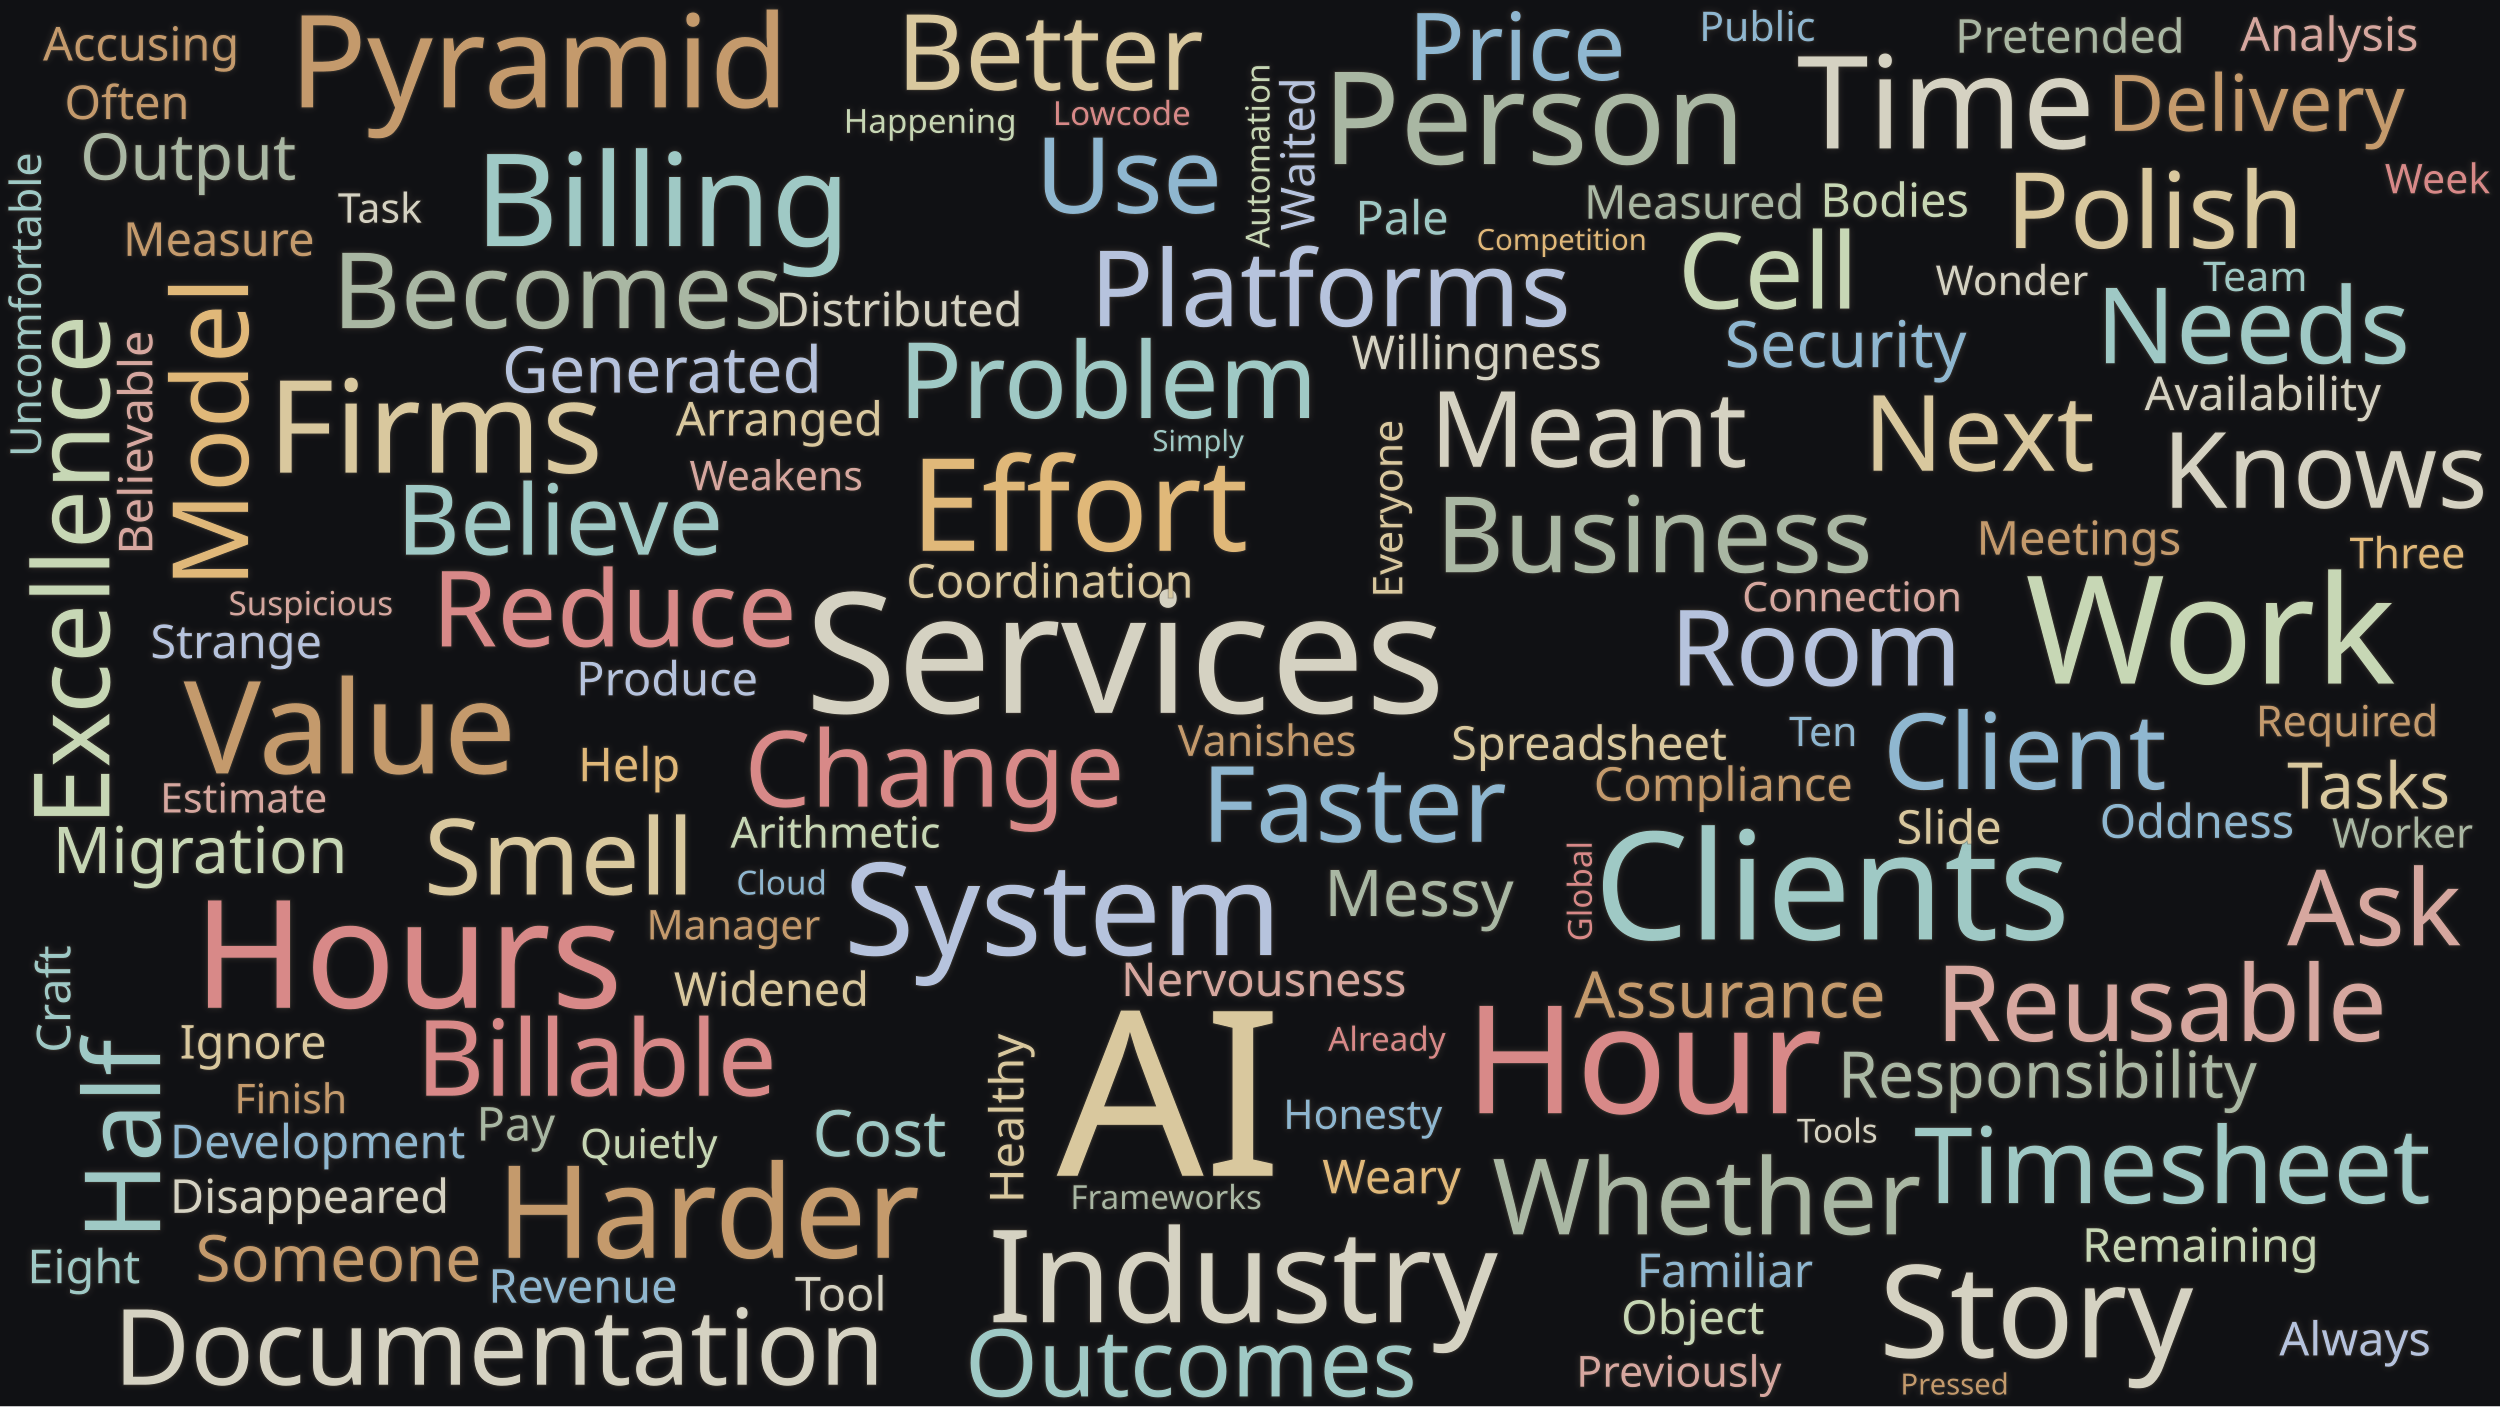
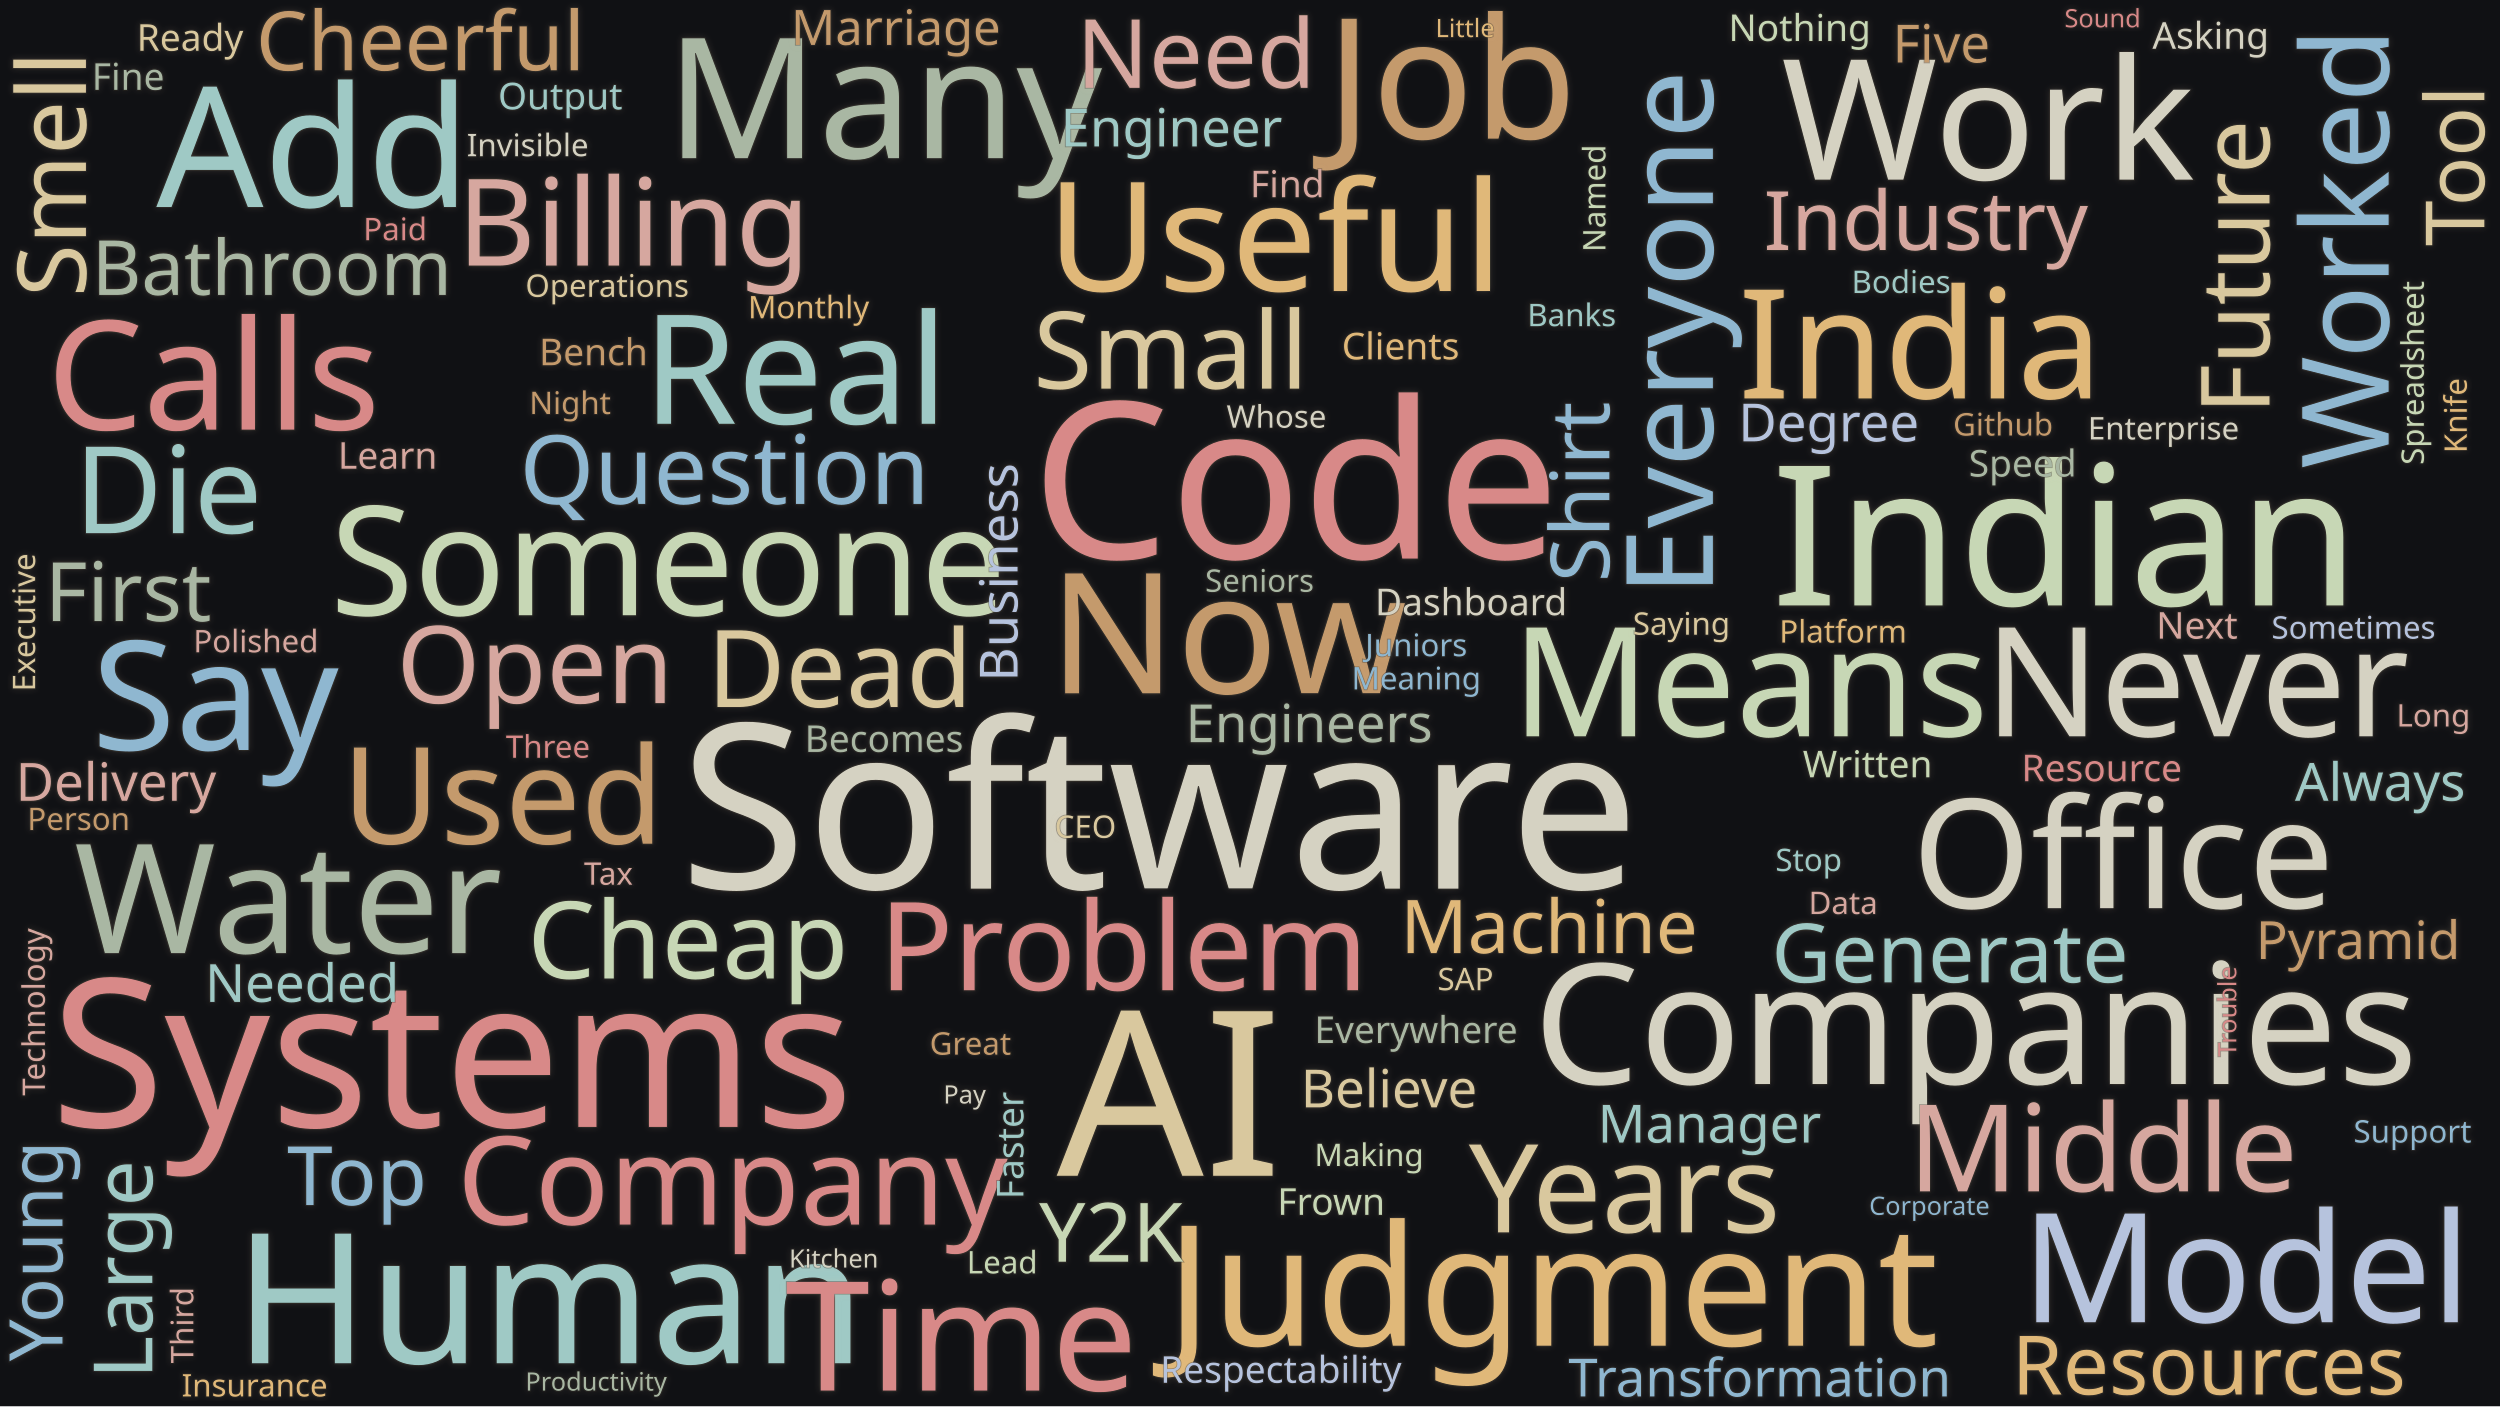
<svg xmlns="http://www.w3.org/2000/svg" role="img" aria-label="The Billing Hour Has Started to Smell" width="1280" height="720">
  <defs>
    <filter id="wordGlow" x="-20%" y="-20%" width="140%" height="140%">
      <feDropShadow dx="0" dy="0" stdDeviation="1.6" flood-color="#d8c7a1" flood-opacity="0.18" />
    </filter>
  </defs>
  <style>text { filter: url(#wordGlow); paint-order: stroke fill; stroke: rgba(16,17,20,.34); stroke-width: .9px; }</style>
  <style>text{font-family:'Droid Sans Mono';font-weight:normal;font-style:normal;}</style>
  <rect width="100%" height="100%" style="fill:#101114" />
  <text transform="translate(541,602)" font-size="118" style="fill:#d9c89e">AI</text>
-   <text transform="translate(412,365)" font-size="86" style="fill:#d5d2c2">Services</text>
-   <text transform="translate(99,516)" font-size="77" style="fill:#d88988">Hours</text>
-   <text transform="translate(750,570)" font-size="77" style="fill:#d88988">Hour</text>
-   <text transform="translate(1037,350)" font-size="77" style="fill:#c7d7b5">Work</text>
-   <text transform="translate(816,481)" font-size="77" style="fill:#9fc9c5">Clients</text>
-   <text transform="translate(962,695)" font-size="66" style="fill:#d5d2c2">Story</text>
-   <text transform="translate(920,76)" font-size="66" style="fill:#d5d2c2">Time</text>
-   <text transform="translate(677,84)" font-size="66" style="fill:#a9b7a3">Person</text>
-   <text transform="translate(243,126)" font-size="66" style="fill:#9fc9c5">Billing</text>
-   <text transform="translate(148,55)" font-size="66" style="fill:#c49a6c">Pyramid</text>
-   <text transform="translate(254,644)" font-size="66" style="fill:#c49a6c">Harder</text>
-   <text transform="translate(94,396)" font-size="66" style="fill:#c49a6c">Value</text>
-   <text transform="translate(137,242)" font-size="66" style="fill:#d9c89e">Firms</text>
-   <text transform="translate(466,282)" font-size="66" style="fill:#e0b879">Effort</text>
-   <text transform="translate(432,489)" font-size="66" style="fill:#b6c3dd">System</text>
-   <text transform="translate(506,677)" font-size="66" style="fill:#d5d2c2">Industry</text>
-   <text transform="translate(980,616)" font-size="54" style="fill:#9fc9c5">Timesheet</text>
-   <text transform="translate(859,158)" font-size="54" style="fill:#c7d7b5">Cell</text>
-   <text transform="translate(82,635) rotate(-90)" font-size="54" style="fill:#9fc9c5">Half</text>
-   <text transform="translate(58,709)" font-size="54" style="fill:#d5d2c2">Documentation</text>
-   <text transform="translate(1107,260)" font-size="54" style="fill:#d5d2c2">Knows</text>
-   <text transform="translate(964,404)" font-size="54" style="fill:#8fb7d0">Client</text>
-   <text transform="translate(460,214)" font-size="54" style="fill:#9fc9c5">Problem</text>
-   <text transform="translate(735,293)" font-size="54" style="fill:#a9b7a3">Business</text>
-   <text transform="translate(127,301) rotate(-90)" font-size="54" style="fill:#e0b879">Model</text>
-   <text transform="translate(732,239)" font-size="54" style="fill:#d5d2c2">Meant</text>
-   <text transform="translate(213,561)" font-size="54" style="fill:#d88988">Billable</text>
-   <text transform="translate(217,458)" font-size="54" style="fill:#d9c89e">Smell</text>
-   <text transform="translate(170,168)" font-size="54" style="fill:#a9b7a3">Becomes</text>
-   <text transform="translate(1171,484)" font-size="54" style="fill:#d6a79f">Ask</text>
-   <text transform="translate(1073,186)" font-size="54" style="fill:#9fc9c5">Needs</text>
-   <text transform="translate(530,109)" font-size="54" style="fill:#8fb7d0">Use</text>
-   <text transform="translate(615,431)" font-size="54" style="fill:#8fb7d0">Faster</text>
-   <text transform="translate(764,632)" font-size="54" style="fill:#a9b7a3">Whether</text>
-   <text transform="translate(221,331)" font-size="54" style="fill:#d88988">Reduce</text>
-   <text transform="translate(954,241)" font-size="54" style="fill:#d9c89e">Next</text>
-   <text transform="translate(991,533)" font-size="54" style="fill:#d6a79f">Reusable</text>
-   <text transform="translate(558,167)" font-size="54" style="fill:#b6c3dd">Platforms</text>
-   <text transform="translate(459,46)" font-size="54" style="fill:#d9c89e">Better</text>
-   <text transform="translate(855,351)" font-size="54" style="fill:#b6c3dd">Room</text>
-   <text transform="translate(56,423) rotate(-90)" font-size="54" style="fill:#c7d7b5">Excellence</text>
-   <text transform="translate(1027,127)" font-size="54" style="fill:#d9c89e">Polish</text>
-   <text transform="translate(381,413)" font-size="54" style="fill:#d88988">Change</text>
-   <text transform="translate(203,284)" font-size="50" style="fill:#9fc9c5">Believe</text>
-   <text transform="translate(494,715)" font-size="48" style="fill:#9fc9c5">Outcomes</text>
-   <text transform="translate(721,41)" font-size="48" style="fill:#8fb7d0">Price</text>
-   <text transform="translate(1079,67)" font-size="40" style="fill:#c49a6c">Delivery</text>
-   <text transform="translate(941,562)" font-size="33" style="fill:#a9b7a3">Responsibility</text>
-   <text transform="translate(678,469)" font-size="33" style="fill:#a9b7a3">Messy</text>
-   <text transform="translate(883,188)" font-size="33" style="fill:#8fb7d0">Security</text>
-   <text transform="translate(100,656)" font-size="33" style="fill:#c49a6c">Someone</text>
-   <text transform="translate(27,447)" font-size="33" style="fill:#c7d7b5">Migration</text>
-   <text transform="translate(806,521)" font-size="33" style="fill:#c49a6c">Assurance</text>
-   <text transform="translate(41,92)" font-size="33" style="fill:#a9b7a3">Output</text>
-   <text transform="translate(1171,414)" font-size="33" style="fill:#d9c89e">Tasks</text>
-   <text transform="translate(257,201)" font-size="33" style="fill:#b6c3dd">Generated</text>
-   <text transform="translate(416,592)" font-size="33" style="fill:#9fc9c5">Cost</text>
-   <text transform="translate(673,118) rotate(-90)" font-size="24" style="fill:#b6c3dd">Waited</text>
-   <text transform="translate(694,120)" font-size="24" style="fill:#9fc9c5">Pale</text>
-   <text transform="translate(22,31)" font-size="24" style="fill:#c49a6c">Accusing</text>
-   <text transform="translate(14,657)" font-size="24" style="fill:#9fc9c5">Eight</text>
-   <text transform="translate(1147,26)" font-size="24" style="fill:#d6a79f">Analysis</text>
-   <text transform="translate(87,593)" font-size="24" style="fill:#8fb7d0">Development</text>
-   <text transform="translate(1012,284)" font-size="24" style="fill:#c49a6c">Meetings</text>
-   <text transform="translate(464,306)" font-size="24" style="fill:#d9c89e">Coordination</text>
-   <text transform="translate(1066,646)" font-size="24" style="fill:#c7d7b5">Remaining</text>
-   <text transform="translate(397,167)" font-size="24" style="fill:#d5d2c2">Distributed</text>
-   <text transform="translate(677,611)" font-size="24" style="fill:#e0b879">Weary</text>
-   <text transform="translate(36,539) rotate(-90)" font-size="24" style="fill:#9fc9c5">Craft</text>
-   <text transform="translate(743,389)" font-size="24" style="fill:#d9c89e">Spreadsheet</text>
-   <text transform="translate(78,284) rotate(-90)" font-size="24" style="fill:#d6a79f">Believable</text>
-   <text transform="translate(1167,694)" font-size="24" style="fill:#b6c3dd">Always</text>
-   <text transform="translate(77,337)" font-size="24" style="fill:#b6c3dd">Strange</text>
-   <text transform="translate(830,683)" font-size="24" style="fill:#c7d7b5">Object</text>
-   <text transform="translate(1001,27)" font-size="24" style="fill:#a9b7a3">Pretended</text>
-   <text transform="translate(63,131)" font-size="24" style="fill:#c49a6c">Measure</text>
-   <text transform="translate(33,61)" font-size="24" style="fill:#c49a6c">Often</text>
-   <text transform="translate(811,112)" font-size="24" style="fill:#a9b7a3">Measured</text>
-   <text transform="translate(1098,210)" font-size="24" style="fill:#d5d2c2">Availability</text>
-   <text transform="translate(816,410)" font-size="24" style="fill:#c49a6c">Compliance</text>
-   <text transform="translate(574,510)" font-size="24" style="fill:#d6a79f">Nervousness</text>
-   <text transform="translate(692,189)" font-size="24" style="fill:#d5d2c2">Willingness</text>
-   <text transform="translate(244,584)" font-size="24" style="fill:#a9b7a3">Pay</text>
-   <text transform="translate(932,111)" font-size="24" style="fill:#c7d7b5">Bodies</text>
-   <text transform="translate(346,223)" font-size="24" style="fill:#d9c89e">Arranged</text>
-   <text transform="translate(838,659)" font-size="24" style="fill:#8fb7d0">Familiar</text>
-   <text transform="translate(1075,429)" font-size="24" style="fill:#8fb7d0">Oddness</text>
-   <text transform="translate(87,621)" font-size="24" style="fill:#d5d2c2">Disappeared</text>
-   <text transform="translate(250,667)" font-size="24" style="fill:#8fb7d0">Revenue</text>
-   <text transform="translate(345,515)" font-size="24" style="fill:#d9c89e">Widened</text>
-   <text transform="translate(971,432)" font-size="24" style="fill:#d9c89e">Slide</text>
-   <text transform="translate(524,616) rotate(-90)" font-size="24" style="fill:#d9c89e">Healthy</text>
-   <text transform="translate(92,542)" font-size="24" style="fill:#d9c89e">Ignore</text>
-   <text transform="translate(407,671)" font-size="24" style="fill:#d5d2c2">Tool</text>
-   <text transform="translate(296,400)" font-size="24" style="fill:#e0b879">Help</text>
-   <text transform="translate(295,356)" font-size="24" style="fill:#b6c3dd">Produce</text>
-   <text transform="translate(807,710)" font-size="22" style="fill:#d6a79f">Previously</text>
-   <text transform="translate(1155,377)" font-size="22" style="fill:#c49a6c">Required</text>
-   <text transform="translate(1203,291)" font-size="22" style="fill:#e0b879">Three</text>
-   <text transform="translate(374,434)" font-size="22" style="fill:#c7d7b5">Arithmetic</text>
-   <text transform="translate(21,234) rotate(-90)" font-size="22" style="fill:#9fc9c5">Uncomfortable</text>
-   <text transform="translate(603,387)" font-size="22" style="fill:#c49a6c">Vanishes</text>
-   <text transform="translate(892,313)" font-size="21" style="fill:#d6a79f">Connection</text>
-   <text transform="translate(353,251)" font-size="21" style="fill:#d6a79f">Weakens</text>
-   <text transform="translate(870,21)" font-size="21" style="fill:#8fb7d0">Public</text>
-   <text transform="translate(173,114)" font-size="21" style="fill:#d5d2c2">Task</text>
-   <text transform="translate(1221,99)" font-size="21" style="fill:#d88988">Week</text>
-   <text transform="translate(331,481)" font-size="21" style="fill:#c49a6c">Manager</text>
-   <text transform="translate(1128,149)" font-size="21" style="fill:#9fc9c5">Team</text>
-   <text transform="translate(916,382)" font-size="21" style="fill:#8fb7d0">Ten</text>
-   <text transform="translate(1194,434)" font-size="21" style="fill:#a9b7a3">Worker</text>
-   <text transform="translate(297,593)" font-size="21" style="fill:#c7d7b5">Quietly</text>
-   <text transform="translate(120,570)" font-size="21" style="fill:#c49a6c">Finish</text>
-   <text transform="translate(991,151)" font-size="21" style="fill:#d5d2c2">Wonder</text>
-   <text transform="translate(657,578)" font-size="21" style="fill:#8fb7d0">Honesty</text>
-   <text transform="translate(82,416)" font-size="21" style="fill:#d6a79f">Estimate</text>
-   <text transform="translate(718,306) rotate(-90)" font-size="21" style="fill:#d9c89e">Everyone</text>
-   <text transform="translate(117,315)" font-size="17" style="fill:#d6a79f">Suspicious</text>
-   <text transform="translate(680,538)" font-size="17" style="fill:#d88988">Already</text>
-   <text transform="translate(432,68)" font-size="17" style="fill:#c7d7b5">Happening</text>
-   <text transform="translate(650,127) rotate(-90)" font-size="17" style="fill:#c7d7b5">Automation</text>
-   <text transform="translate(548,619)" font-size="17" style="fill:#a9b7a3">Frameworks</text>
-   <text transform="translate(377,458)" font-size="17" style="fill:#8fb7d0">Cloud</text>
-   <text transform="translate(539,64)" font-size="17" style="fill:#d88988">Lowcode</text>
-   <text transform="translate(920,585)" font-size="17" style="fill:#d5d2c2">Tools</text>
-   <text transform="translate(815,482) rotate(-90)" font-size="17" style="fill:#d88988">Global</text>
-   <text transform="translate(756,128)" font-size="15" style="fill:#e0b879">Competition</text>
-   <text transform="translate(973,714)" font-size="15" style="fill:#c49a6c">Pressed</text>
-   <text transform="translate(590,231)" font-size="15" style="fill:#9fc9c5">Simply</text>
+   <text transform="translate(348,455)" font-size="118" style="fill:#d5d2c2">Software</text>
+   <text transform="translate(528,286)" font-size="112" style="fill:#d88988">Code</text>
+   <text transform="translate(26,577)" font-size="106" style="fill:#d88988">Systems</text>
+   <text transform="translate(907,310)" font-size="100" style="fill:#c7d7b5">Indian</text>
+   <text transform="translate(120,698)" font-size="93" style="fill:#9fc9c5">Human</text>
+   <text transform="translate(785,555)" font-size="86" style="fill:#d5d2c2">Companies</text>
+   <text transform="translate(912,92)" font-size="86" style="fill:#d5d2c2">Work</text>
+   <text transform="translate(341,81)" font-size="86" style="fill:#a9b7a3">Many</text>
+   <text transform="translate(80,106)" font-size="86" style="fill:#9fc9c5">Add</text>
+   <text transform="translate(679,71)" font-size="86" style="fill:#c49a6c">Job</text>
+   <text transform="translate(537,355)" font-size="86" style="fill:#c49a6c">Now</text>
+   <text transform="translate(597,689)" font-size="86" style="fill:#e0b879">Judgment</text>
+   <text transform="translate(536,149)" font-size="78" style="fill:#e0b879">Useful</text>
+   <text transform="translate(890,204)" font-size="78" style="fill:#e0b879">India</text>
+   <text transform="translate(1035,677)" font-size="78" style="fill:#b6c3dd">Model</text>
+   <text transform="translate(1016,377)" font-size="78" style="fill:#d5d2c2">Never</text>
+   <text transform="translate(329,217)" font-size="78" style="fill:#9fc9c5">Real</text>
+   <text transform="translate(24,220)" font-size="78" style="fill:#d88988">Calls</text>
+   <text transform="translate(47,384)" font-size="78" style="fill:#8fb7d0">Say</text>
+   <text transform="translate(169,315)" font-size="78" style="fill:#c7d7b5">Someone</text>
+   <text transform="translate(979,465)" font-size="78" style="fill:#d5d2c2">Office</text>
+   <text transform="translate(402,712)" font-size="78" style="fill:#d88988">Time</text>
+   <text transform="translate(774,377)" font-size="78" style="fill:#c7d7b5">Means</text>
+   <text transform="translate(38,488)" font-size="78" style="fill:#a9b7a3">Water</text>
+   <text transform="translate(175,432)" font-size="69" style="fill:#c49a6c">Used</text>
+   <text transform="translate(234,627)" font-size="63" style="fill:#d88988">Company</text>
+   <text transform="translate(450,507)" font-size="63" style="fill:#d88988">Problem</text>
+   <text transform="translate(752,631)" font-size="63" style="fill:#d9c89e">Years</text>
+   <text transform="translate(234,136)" font-size="62" style="fill:#d6a79f">Billing</text>
+   <text transform="translate(977,610)" font-size="62" style="fill:#d6a79f">Middle</text>
+   <text transform="translate(38,273)" font-size="62" style="fill:#9fc9c5">Die</text>
+   <text transform="translate(877,305) rotate(-90)" font-size="62" style="fill:#8fb7d0">Everyone</text>
+   <text transform="translate(1223,240) rotate(-90)" font-size="62" style="fill:#8fb7d0">Worked</text>
+   <text transform="translate(270,501)" font-size="55" style="fill:#c7d7b5">Cheap</text>
+   <text transform="translate(362,362)" font-size="55" style="fill:#d9c89e">Dead</text>
+   <text transform="translate(529,199)" font-size="55" style="fill:#d9c89e">Small</text>
+   <text transform="translate(203,360)" font-size="55" style="fill:#d6a79f">Open</text>
+   <text transform="translate(266,258)" font-size="49" style="fill:#8fb7d0">Question</text>
+   <text transform="translate(551,45)" font-size="49" style="fill:#d6a79f">Need</text>
+   <text transform="translate(1162,212) rotate(-90)" font-size="49" style="fill:#d9c89e">Future</text>
+   <text transform="translate(44,152) rotate(-90)" font-size="49" style="fill:#d9c89e">Smell</text>
+   <text transform="translate(907,503)" font-size="42" style="fill:#9fc9c5">Generate</text>
+   <text transform="translate(903,128)" font-size="42" style="fill:#d6a79f">Industry</text>
+   <text transform="translate(147,617)" font-size="42" style="fill:#8fb7d0">Top</text>
+   <text transform="translate(78,706) rotate(-90)" font-size="42" style="fill:#9fc9c5">Large</text>
+   <text transform="translate(1030,714)" font-size="42" style="fill:#e0b879">Resources</text>
+   <text transform="translate(1272,126) rotate(-90)" font-size="42" style="fill:#d9c89e">Tool</text>
+   <text transform="translate(131,36)" font-size="42" style="fill:#c49a6c">Cheerful</text>
+   <text transform="translate(532,646)" font-size="42" style="fill:#c7d7b5">Y2K</text>
+   <text transform="translate(23,318)" font-size="42" style="fill:#a9b7a3">First</text>
+   <text transform="translate(824,298) rotate(-90)" font-size="42" style="fill:#8fb7d0">Shirt</text>
+   <text transform="translate(47,151)" font-size="39" style="fill:#a9b7a3">Bathroom</text>
+   <text transform="translate(717,488)" font-size="38" style="fill:#e0b879">Machine</text>
+   <text transform="translate(32,697) rotate(-90)" font-size="38" style="fill:#8fb7d0">Young</text>
+   <text transform="translate(607,380)" font-size="27" style="fill:#a9b7a3">Engineers</text>
+   <text transform="translate(666,567)" font-size="27" style="fill:#d9c89e">Believe</text>
+   <text transform="translate(890,226)" font-size="27" style="fill:#b6c3dd">Degree</text>
+   <text transform="translate(1175,410)" font-size="27" style="fill:#9fc9c5">Always</text>
+   <text transform="translate(521,349) rotate(-90)" font-size="27" style="fill:#b6c3dd">Business</text>
+   <text transform="translate(543,75)" font-size="27" style="fill:#9fc9c5">Engineer</text>
+   <text transform="translate(969,32)" font-size="27" style="fill:#c49a6c">Five</text>
+   <text transform="translate(818,585)" font-size="27" style="fill:#9fc9c5">Manager</text>
+   <text transform="translate(8,410)" font-size="27" style="fill:#d6a79f">Delivery</text>
+   <text transform="translate(803,715)" font-size="27" style="fill:#8fb7d0">Transformation</text>
+   <text transform="translate(1155,491)" font-size="27" style="fill:#c49a6c">Pyramid</text>
+   <text transform="translate(105,513)" font-size="27" style="fill:#9fc9c5">Needed</text>
+   <text transform="translate(405,23)" font-size="25" style="fill:#c49a6c">Marriage</text>
+   <text transform="translate(594,708)" font-size="19" style="fill:#b6c3dd">Respectability</text>
+   <text transform="translate(687,184)" font-size="19" style="fill:#e0b879">Clients</text>
+   <text transform="translate(524,614) rotate(-90)" font-size="19" style="fill:#9fc9c5">Faster</text>
+   <text transform="translate(255,56)" font-size="19" style="fill:#9fc9c5">Output</text>
+   <text transform="translate(1008,244)" font-size="19" style="fill:#a9b7a3">Speed</text>
+   <text transform="translate(704,315)" font-size="19" style="fill:#d5d2c2">Dashboard</text>
+   <text transform="translate(640,101)" font-size="19" style="fill:#d6a79f">Find</text>
+   <text transform="translate(1104,327)" font-size="19" style="fill:#d6a79f">Next</text>
+   <text transform="translate(923,398)" font-size="19" style="fill:#c7d7b5">Written</text>
+   <text transform="translate(412,385)" font-size="19" style="fill:#a9b7a3">Becomes</text>
+   <text transform="translate(47,46)" font-size="19" style="fill:#a9b7a3">Fine</text>
+   <text transform="translate(654,622)" font-size="19" style="fill:#c7d7b5">Frown</text>
+   <text transform="translate(276,187)" font-size="19" style="fill:#c49a6c">Bench</text>
+   <text transform="translate(173,240)" font-size="19" style="fill:#d6a79f">Learn</text>
+   <text transform="translate(1102,25)" font-size="19" style="fill:#d5d2c2">Asking</text>
+   <text transform="translate(673,534)" font-size="19" style="fill:#a9b7a3">Everywhere</text>
+   <text transform="translate(885,21)" font-size="19" style="fill:#c7d7b5">Nothing</text>
+   <text transform="translate(70,26)" font-size="19" style="fill:#d9c89e">Ready</text>
+   <text transform="translate(1035,400)" font-size="19" style="fill:#d88988">Resource</text>
+   <text transform="translate(926,468)" font-size="16" style="fill:#d6a79f">Data</text>
+   <text transform="translate(23,561) rotate(-90)" font-size="16" style="fill:#d6a79f">Technology</text>
+   <text transform="translate(1205,585)" font-size="16" style="fill:#8fb7d0">Support</text>
+   <text transform="translate(269,152)" font-size="16" style="fill:#d9c89e">Operations</text>
+   <text transform="translate(540,429)" font-size="16" style="fill:#d9c89e">CEO</text>
+   <text transform="translate(18,354) rotate(-90)" font-size="16" style="fill:#d9c89e">Executive</text>
+   <text transform="translate(736,507)" font-size="16" style="fill:#d9c89e">SAP</text>
+   <text transform="translate(1069,225)" font-size="16" style="fill:#d5d2c2">Enterprise</text>
+   <text transform="translate(911,329)" font-size="16" style="fill:#e0b879">Platform</text>
+   <text transform="translate(1163,327)" font-size="16" style="fill:#b6c3dd">Sometimes</text>
+   <text transform="translate(299,453)" font-size="16" style="fill:#d6a79f">Tax</text>
+   <text transform="translate(1000,223)" font-size="16" style="fill:#c49a6c">Github</text>
+   <text transform="translate(383,163)" font-size="16" style="fill:#e0b879">Monthly</text>
+   <text transform="translate(673,597)" font-size="16" style="fill:#c7d7b5">Making</text>
+   <text transform="translate(909,446)" font-size="16" style="fill:#9fc9c5">Stop</text>
+   <text transform="translate(476,540)" font-size="16" style="fill:#c49a6c">Great</text>
+   <text transform="translate(99,698) rotate(-90)" font-size="16" style="fill:#d6a79f">Third</text>
+   <text transform="translate(1263,232) rotate(-90)" font-size="16" style="fill:#e0b879">Knife</text>
+   <text transform="translate(782,167)" font-size="16" style="fill:#9fc9c5">Banks</text>
+   <text transform="translate(93,715)" font-size="16" style="fill:#e0b879">Insurance</text>
+   <text transform="translate(239,80)" font-size="16" style="fill:#d5d2c2">Invisible</text>
+   <text transform="translate(186,123)" font-size="16" style="fill:#d88988">Paid</text>
+   <text transform="translate(271,212)" font-size="16" style="fill:#c49a6c">Night</text>
+   <text transform="translate(948,150)" font-size="16" style="fill:#9fc9c5">Bodies</text>
+   <text transform="translate(699,336)" font-size="16" style="fill:#8fb7d0">Juniors</text>
+   <text transform="translate(617,303)" font-size="16" style="fill:#a9b7a3">Seniors</text>
+   <text transform="translate(495,652)" font-size="16" style="fill:#c7d7b5">Lead</text>
+   <text transform="translate(14,425)" font-size="16" style="fill:#c49a6c">Person</text>
+   <text transform="translate(628,219)" font-size="16" style="fill:#d5d2c2">Whose</text>
+   <text transform="translate(692,353)" font-size="16" style="fill:#8fb7d0">Meaning</text>
+   <text transform="translate(99,334)" font-size="16" style="fill:#d6a79f">Polished</text>
+   <text transform="translate(836,325)" font-size="16" style="fill:#d9c89e">Saying</text>
+   <text transform="translate(1227,372)" font-size="16" style="fill:#d6a79f">Long</text>
+   <text transform="translate(259,388)" font-size="16" style="fill:#d88988">Three</text>
+   <text transform="translate(1241,238) rotate(-90)" font-size="16" style="fill:#c7d7b5">Spreadsheet</text>
+   <text transform="translate(822,129) rotate(-90)" font-size="16" style="fill:#c7d7b5">Named</text>
+   <text transform="translate(269,712)" font-size="13" style="fill:#a9b7a3">Productivity</text>
+   <text transform="translate(957,622)" font-size="13" style="fill:#8fb7d0">Corporate</text>
+   <text transform="translate(1057,14)" font-size="13" style="fill:#d88988">Sound</text>
+   <text transform="translate(483,565)" font-size="13" style="fill:#d5d2c2">Pay</text>
+   <text transform="translate(1145,541) rotate(-90)" font-size="13" style="fill:#d88988">Trouble</text>
+   <text transform="translate(735,19)" font-size="13" style="fill:#e0b879">Little</text>
+   <text transform="translate(404,649)" font-size="13" style="fill:#d5d2c2">Kitchen</text>
</svg>
